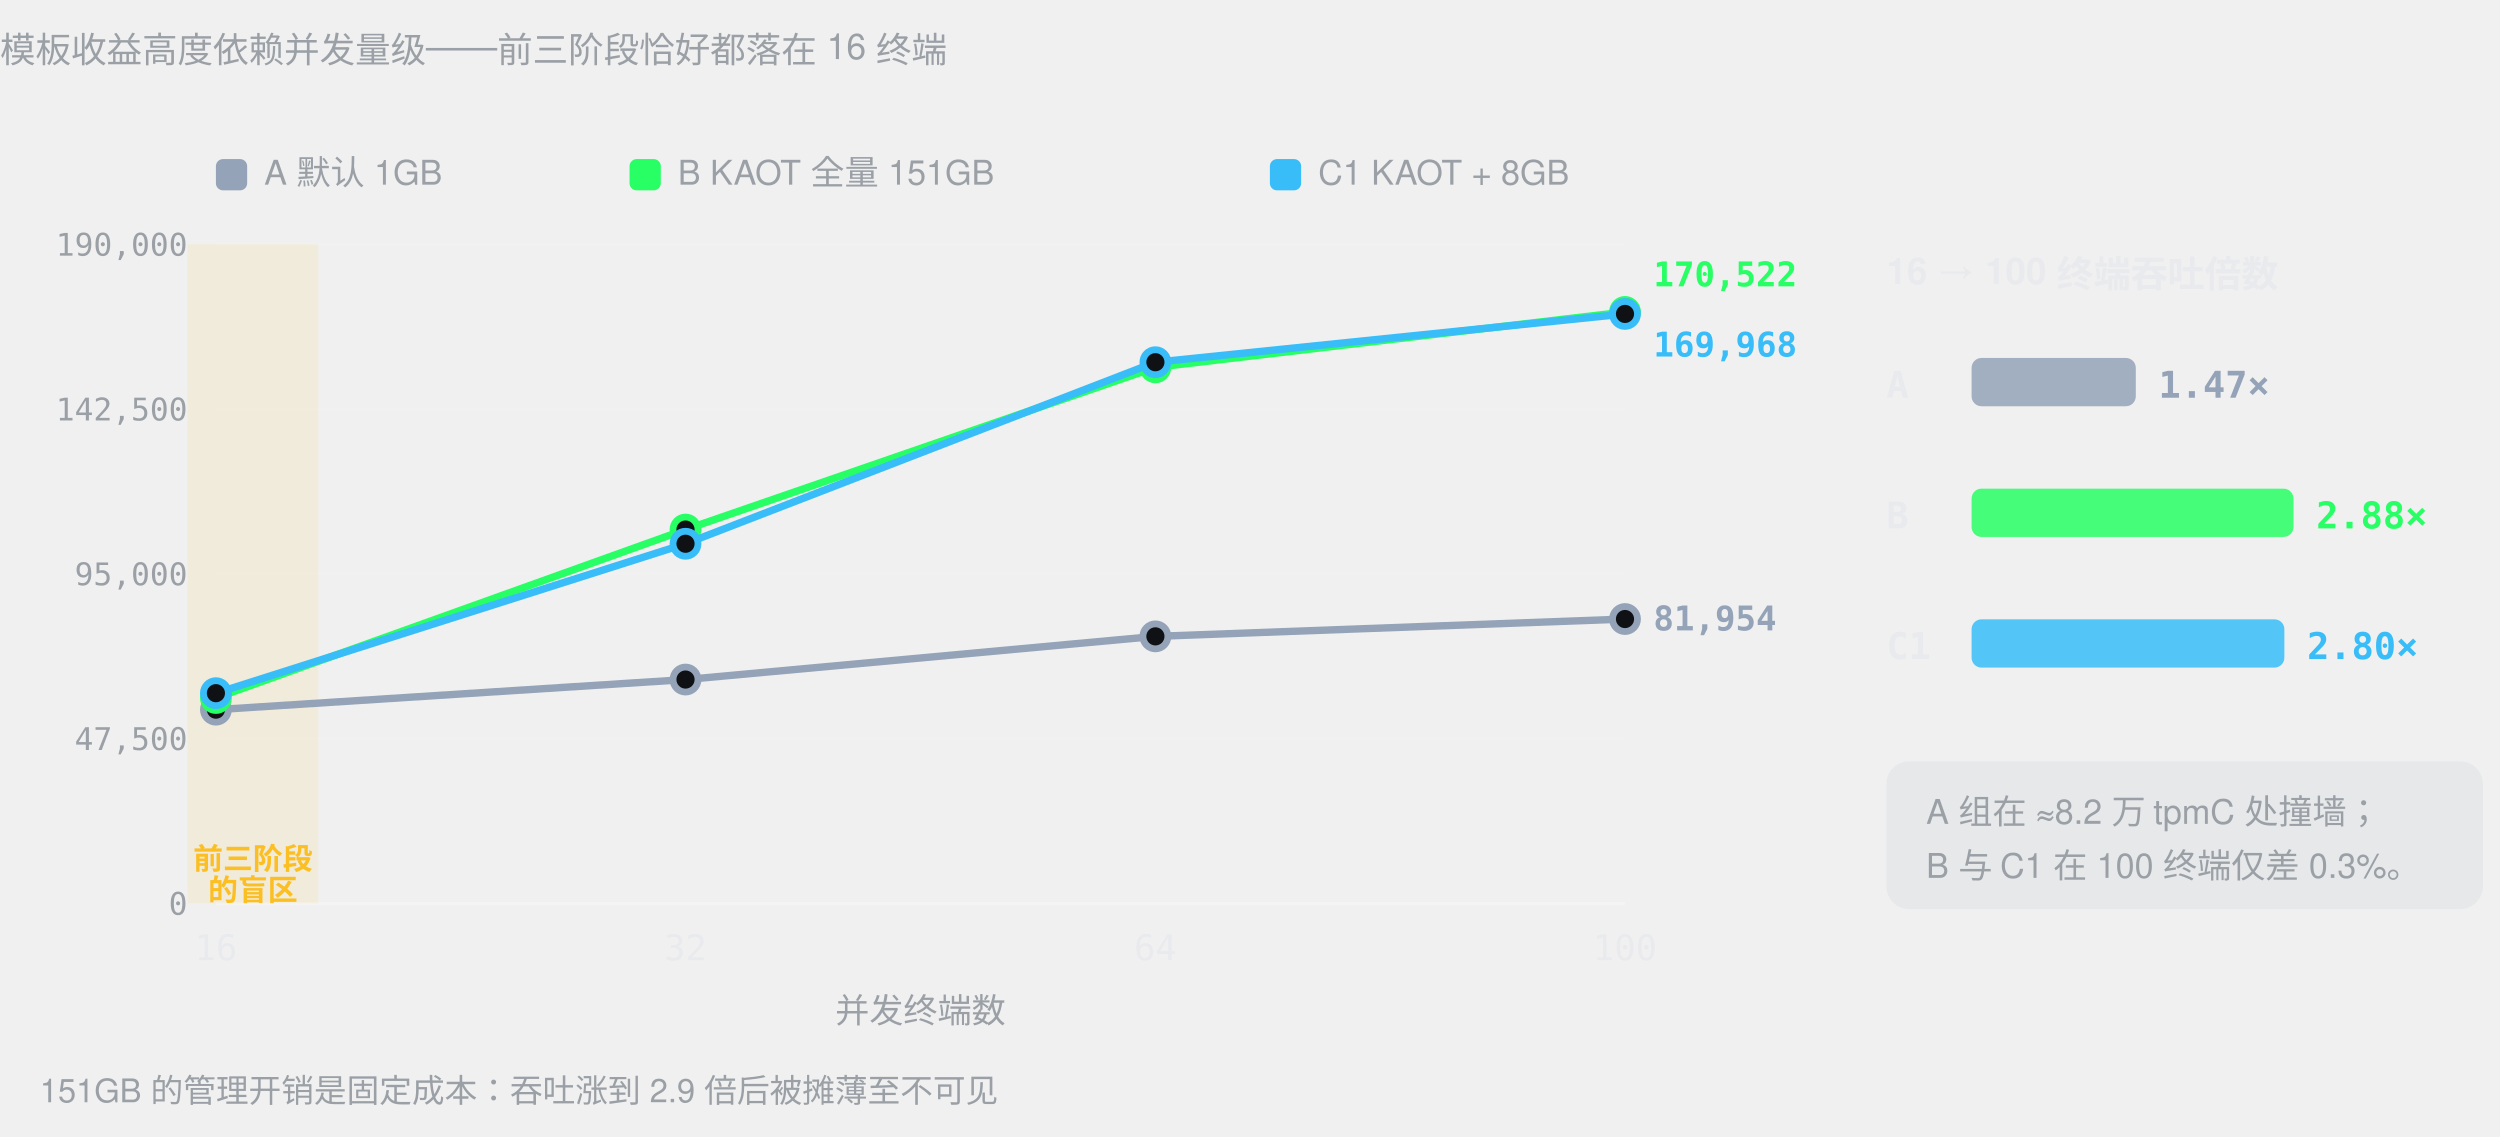
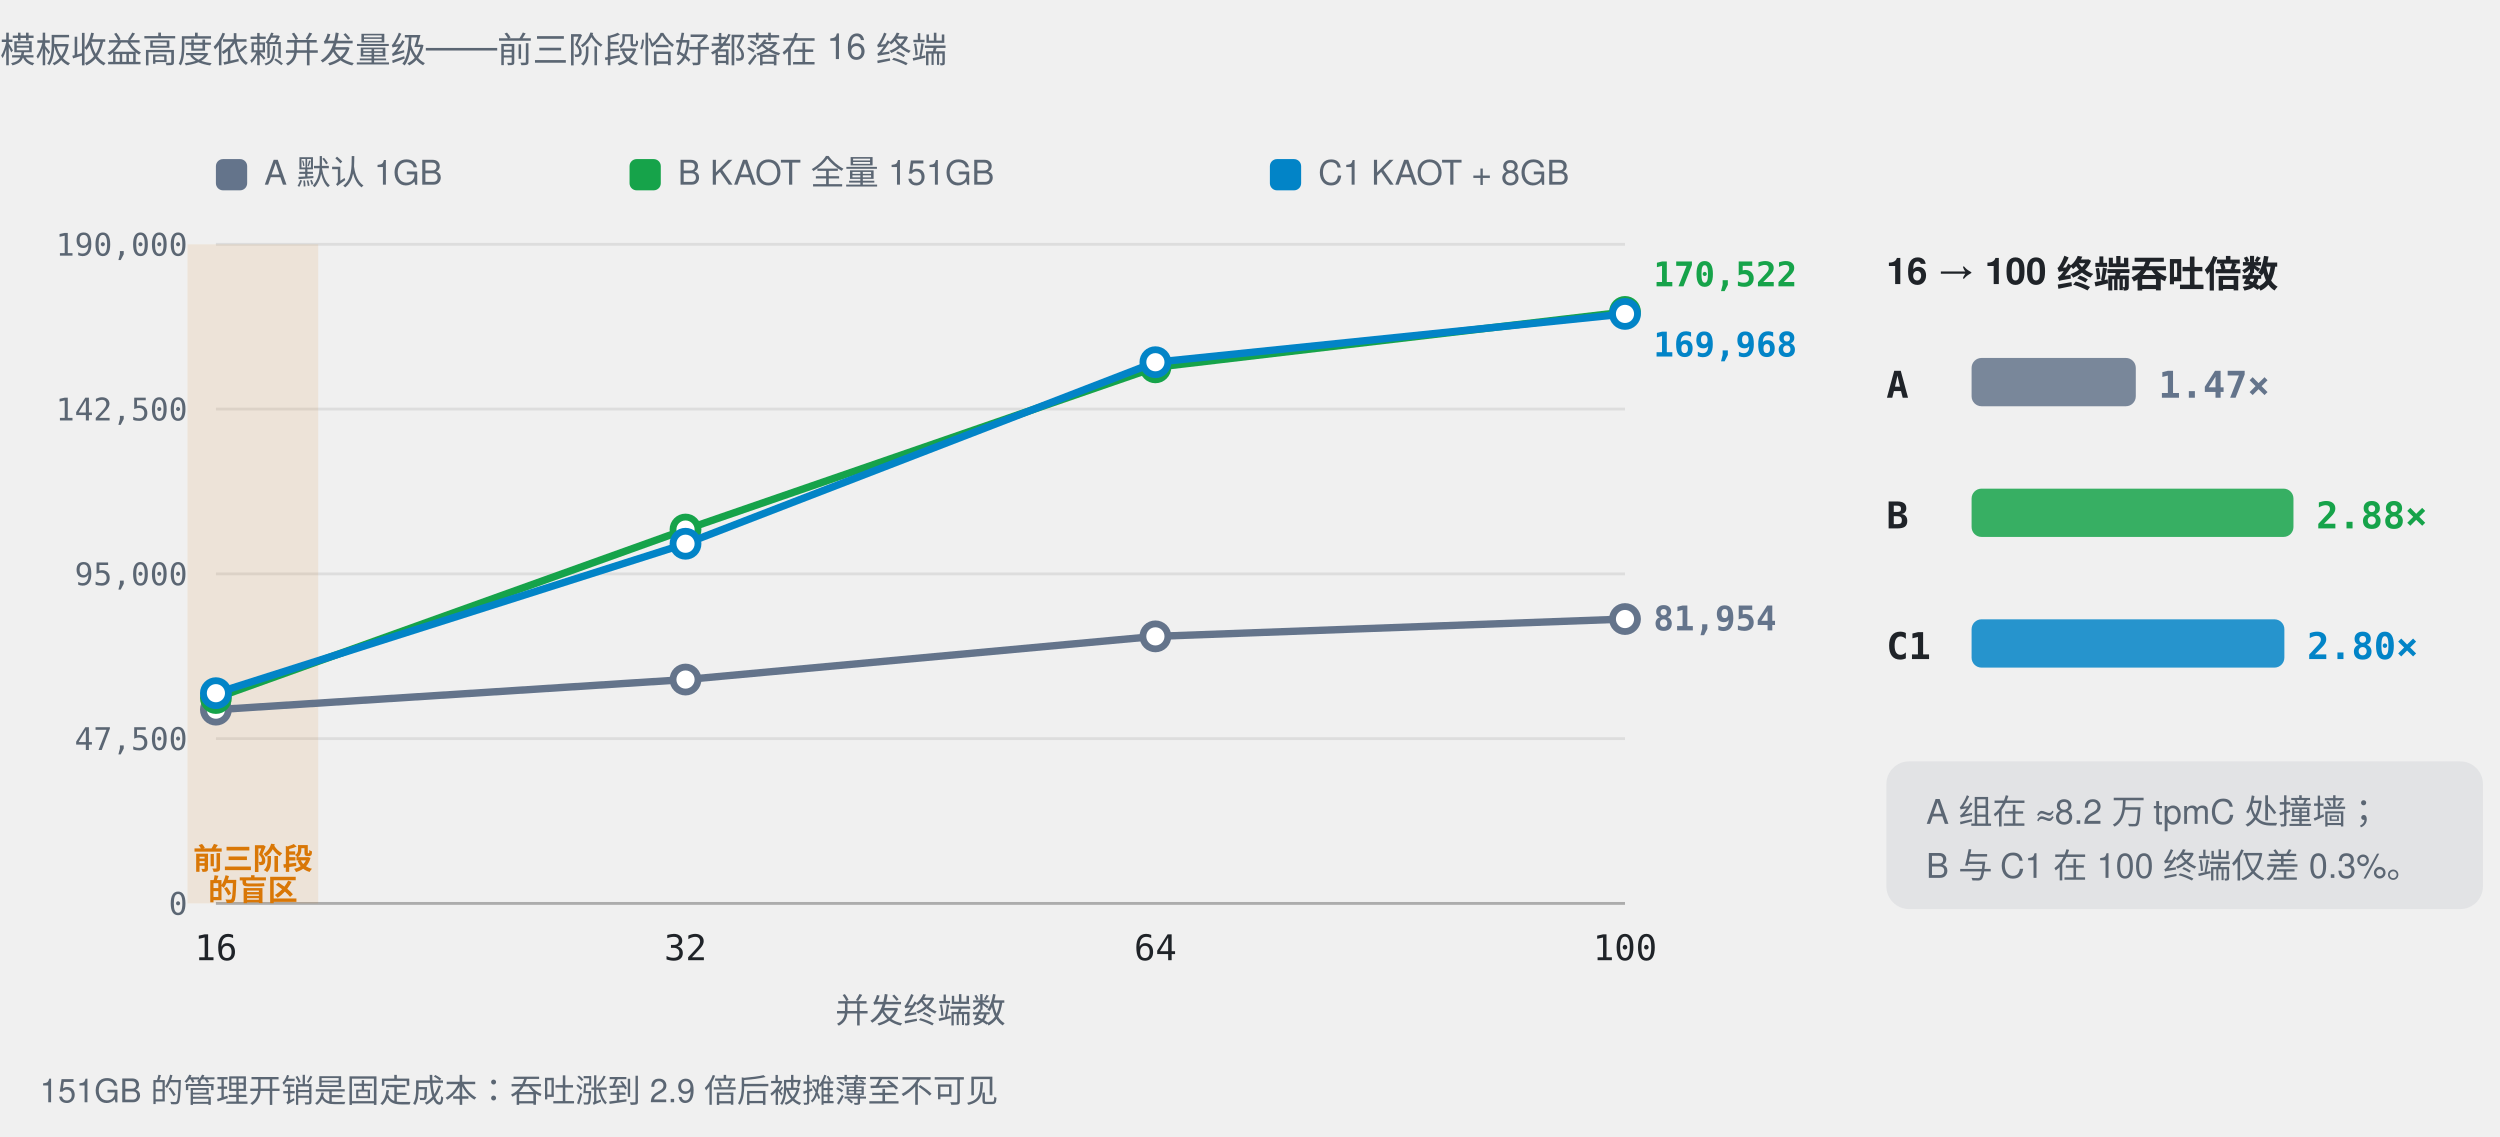
<svg xmlns="http://www.w3.org/2000/svg" viewBox="0 0 880 400" width="880" height="400" font-family="'Noto Sans SC','PingFang SC','Microsoft YaHei','Helvetica Neue',Helvetica,Arial,sans-serif">
  <rect width="880" height="400" fill="none" />
-   <text x="0" y="22" fill="#9aa0a6" font-size="12.5">模板收益高度依赖并发量级——前三阶段恰好都落在 16 终端</text>
-   <line x1="76" y1="318.0" x2="572" y2="318.0" stroke="rgba(255,255,255,0.08)" />
-   <text x="66" y="322.0" fill="#9aa0a6" font-size="11" text-anchor="end" font-family="'JetBrains Mono','SF Mono',Menlo,Consolas,monospace">0</text>
-   <line x1="76" y1="260.0" x2="572" y2="260.0" stroke="rgba(255,255,255,0.08)" />
-   <text x="66" y="264.0" fill="#9aa0a6" font-size="11" text-anchor="end" font-family="'JetBrains Mono','SF Mono',Menlo,Consolas,monospace">47,500</text>
-   <line x1="76" y1="202.0" x2="572" y2="202.0" stroke="rgba(255,255,255,0.08)" />
-   <text x="66" y="206.0" fill="#9aa0a6" font-size="11" text-anchor="end" font-family="'JetBrains Mono','SF Mono',Menlo,Consolas,monospace">95,000</text>
-   <line x1="76" y1="144.0" x2="572" y2="144.0" stroke="rgba(255,255,255,0.08)" />
-   <text x="66" y="148.0" fill="#9aa0a6" font-size="11" text-anchor="end" font-family="'JetBrains Mono','SF Mono',Menlo,Consolas,monospace">142,500</text>
-   <line x1="76" y1="86.0" x2="572" y2="86.0" stroke="rgba(255,255,255,0.08)" />
-   <text x="66" y="90.0" fill="#9aa0a6" font-size="11" text-anchor="end" font-family="'JetBrains Mono','SF Mono',Menlo,Consolas,monospace">190,000</text>
-   <text x="76.0" y="338" fill="#e8eaed" font-size="12.5" text-anchor="middle" font-family="'JetBrains Mono','SF Mono',Menlo,Consolas,monospace">16</text>
-   <text x="241.3" y="338" fill="#e8eaed" font-size="12.5" text-anchor="middle" font-family="'JetBrains Mono','SF Mono',Menlo,Consolas,monospace">32</text>
-   <text x="406.7" y="338" fill="#e8eaed" font-size="12.5" text-anchor="middle" font-family="'JetBrains Mono','SF Mono',Menlo,Consolas,monospace">64</text>
-   <text x="572.0" y="338" fill="#e8eaed" font-size="12.5" text-anchor="middle" font-family="'JetBrains Mono','SF Mono',Menlo,Consolas,monospace">100</text>
-   <text x="324.0" y="360" fill="#9aa0a6" font-size="12" text-anchor="middle">并发终端数</text>
-   <line x1="76" y1="318" x2="572" y2="318" stroke="rgba(255,255,255,0.22)" />
-   <rect x="66" y="86" width="46" height="232" fill="rgba(251,191,36,0.10)" />
-   <text x="89" y="306" fill="#fbbf24" font-size="10.5" text-anchor="middle" font-weight="700">前三阶段</text>
-   <text x="89" y="317" fill="#fbbf24" font-size="10.5" text-anchor="middle" font-weight="700">的盲区</text>
-   <path d="M76.0,249.8 L241.3,239.2 L406.7,224.0 L572.0,217.9" fill="none" stroke="#94a3b8" stroke-width="2.6" stroke-linejoin="round" />
-   <circle cx="76.0" cy="249.8" r="4.4" fill="#0f1115" stroke="#94a3b8" stroke-width="2.4" />
-   <circle cx="241.3" cy="239.2" r="4.4" fill="#0f1115" stroke="#94a3b8" stroke-width="2.4" />
-   <circle cx="406.7" cy="224.0" r="4.4" fill="#0f1115" stroke="#94a3b8" stroke-width="2.4" />
-   <circle cx="572.0" cy="217.9" r="4.4" fill="#0f1115" stroke="#94a3b8" stroke-width="2.4" />
-   <text x="582.0" y="221.9" fill="#94a3b8" font-size="12" font-weight="700" font-family="'JetBrains Mono','SF Mono',Menlo,Consolas,monospace">81,954</text>
-   <path d="M76.0,245.7 L241.3,186.4 L406.7,129.3 L572.0,109.8" fill="none" stroke="#27FF64" stroke-width="2.6" stroke-linejoin="round" />
-   <circle cx="76.0" cy="245.7" r="4.4" fill="#0f1115" stroke="#27FF64" stroke-width="2.4" />
-   <circle cx="241.3" cy="186.4" r="4.4" fill="#0f1115" stroke="#27FF64" stroke-width="2.4" />
-   <circle cx="406.7" cy="129.3" r="4.4" fill="#0f1115" stroke="#27FF64" stroke-width="2.4" />
-   <circle cx="572.0" cy="109.8" r="4.4" fill="#0f1115" stroke="#27FF64" stroke-width="2.4" />
-   <text x="582.0" y="100.8" fill="#27FF64" font-size="12" font-weight="700" font-family="'JetBrains Mono','SF Mono',Menlo,Consolas,monospace">170,522</text>
-   <path d="M76.0,244.0 L241.3,191.4 L406.7,127.5 L572.0,110.5" fill="none" stroke="#38bdf8" stroke-width="2.6" stroke-linejoin="round" />
-   <circle cx="76.0" cy="244.0" r="4.4" fill="#0f1115" stroke="#38bdf8" stroke-width="2.4" />
-   <circle cx="241.3" cy="191.4" r="4.4" fill="#0f1115" stroke="#38bdf8" stroke-width="2.4" />
-   <circle cx="406.7" cy="127.5" r="4.4" fill="#0f1115" stroke="#38bdf8" stroke-width="2.4" />
-   <circle cx="572.0" cy="110.5" r="4.4" fill="#0f1115" stroke="#38bdf8" stroke-width="2.4" />
-   <text x="582.0" y="125.5" fill="#38bdf8" font-size="12" font-weight="700" font-family="'JetBrains Mono','SF Mono',Menlo,Consolas,monospace">169,968</text>
-   <rect x="76" y="56" width="11" height="11" rx="2.5" fill="#94a3b8" />
-   <text x="93" y="65" fill="#9aa0a6" font-size="12">A  默认 1GB</text>
-   <rect x="221.6" y="56" width="11" height="11" rx="2.5" fill="#27FF64" />
-   <text x="238.6" y="65" fill="#9aa0a6" font-size="12">B  KAOT 全量 151GB</text>
-   <rect x="447.0" y="56" width="11" height="11" rx="2.5" fill="#38bdf8" />
-   <text x="464.0" y="65" fill="#9aa0a6" font-size="12">C1 KAOT + 8GB</text>
-   <text x="664" y="100" fill="#e8eaed" font-size="13" font-weight="700">16 → 100 终端吞吐倍数</text>
-   <text x="664" y="140" fill="#e8eaed" font-size="13" font-weight="700" font-family="'JetBrains Mono','SF Mono',Menlo,Consolas,monospace">A</text>
-   <rect x="694" y="126" width="57.8" height="17" rx="3.5" fill="#94a3b8" opacity="0.85" />
-   <text x="759.8" y="140" fill="#94a3b8" font-size="13" font-weight="700" font-family="'JetBrains Mono','SF Mono',Menlo,Consolas,monospace">1.47×</text>
-   <text x="664" y="186" fill="#e8eaed" font-size="13" font-weight="700" font-family="'JetBrains Mono','SF Mono',Menlo,Consolas,monospace">B</text>
-   <rect x="694" y="172" width="113.3" height="17" rx="3.5" fill="#27FF64" opacity="0.85" />
-   <text x="815.3" y="186" fill="#27FF64" font-size="13" font-weight="700" font-family="'JetBrains Mono','SF Mono',Menlo,Consolas,monospace">2.88×</text>
-   <text x="664" y="232" fill="#e8eaed" font-size="13" font-weight="700" font-family="'JetBrains Mono','SF Mono',Menlo,Consolas,monospace">C1</text>
-   <rect x="694" y="218" width="110.1" height="17" rx="3.5" fill="#38bdf8" opacity="0.85" />
-   <text x="812.1" y="232" fill="#38bdf8" font-size="13" font-weight="700" font-family="'JetBrains Mono','SF Mono',Menlo,Consolas,monospace">2.80×</text>
-   <rect x="664" y="268" width="210" height="52" rx="8" fill="rgba(148,163,184,0.10)" />
-   <text x="678" y="290" fill="#9aa0a6" font-size="12">A 组在 ≈8.2 万 tpmC 处撞墙；</text>
-   <text x="678" y="309" fill="#9aa0a6" font-size="12">B 与 C1 在 100 终端仅差 0.3%。</text>
-   <text x="14" y="388" fill="#9aa0a6" font-size="11.5">151GB 的管理开销是固定成本：吞吐涨到 2.9 倍后被摊薄至不可见</text>
+   <text x="0" y="22" fill="#5b6673" font-size="12.5">模板收益高度依赖并发量级——前三阶段恰好都落在 16 终端</text>
+   <line x1="76" y1="318.0" x2="572" y2="318.0" stroke="rgba(0,0,0,0.08)" />
+   <text x="66" y="322.0" fill="#5b6673" font-size="11" text-anchor="end" font-family="'JetBrains Mono','SF Mono',Menlo,Consolas,monospace">0</text>
+   <line x1="76" y1="260.0" x2="572" y2="260.0" stroke="rgba(0,0,0,0.08)" />
+   <text x="66" y="264.0" fill="#5b6673" font-size="11" text-anchor="end" font-family="'JetBrains Mono','SF Mono',Menlo,Consolas,monospace">47,500</text>
+   <line x1="76" y1="202.0" x2="572" y2="202.0" stroke="rgba(0,0,0,0.08)" />
+   <text x="66" y="206.0" fill="#5b6673" font-size="11" text-anchor="end" font-family="'JetBrains Mono','SF Mono',Menlo,Consolas,monospace">95,000</text>
+   <line x1="76" y1="144.0" x2="572" y2="144.0" stroke="rgba(0,0,0,0.08)" />
+   <text x="66" y="148.0" fill="#5b6673" font-size="11" text-anchor="end" font-family="'JetBrains Mono','SF Mono',Menlo,Consolas,monospace">142,500</text>
+   <line x1="76" y1="86.0" x2="572" y2="86.0" stroke="rgba(0,0,0,0.08)" />
+   <text x="66" y="90.0" fill="#5b6673" font-size="11" text-anchor="end" font-family="'JetBrains Mono','SF Mono',Menlo,Consolas,monospace">190,000</text>
+   <text x="76.0" y="338" fill="#1f2328" font-size="12.5" text-anchor="middle" font-family="'JetBrains Mono','SF Mono',Menlo,Consolas,monospace">16</text>
+   <text x="241.3" y="338" fill="#1f2328" font-size="12.5" text-anchor="middle" font-family="'JetBrains Mono','SF Mono',Menlo,Consolas,monospace">32</text>
+   <text x="406.7" y="338" fill="#1f2328" font-size="12.5" text-anchor="middle" font-family="'JetBrains Mono','SF Mono',Menlo,Consolas,monospace">64</text>
+   <text x="572.0" y="338" fill="#1f2328" font-size="12.5" text-anchor="middle" font-family="'JetBrains Mono','SF Mono',Menlo,Consolas,monospace">100</text>
+   <text x="324.0" y="360" fill="#5b6673" font-size="12" text-anchor="middle">并发终端数</text>
+   <line x1="76" y1="318" x2="572" y2="318" stroke="rgba(0,0,0,0.22)" />
+   <rect x="66" y="86" width="46" height="232" fill="rgba(217,119,6,0.10)" />
+   <text x="89" y="306" fill="#d97706" font-size="10.5" text-anchor="middle" font-weight="700">前三阶段</text>
+   <text x="89" y="317" fill="#d97706" font-size="10.5" text-anchor="middle" font-weight="700">的盲区</text>
+   <path d="M76.0,249.8 L241.3,239.2 L406.7,224.0 L572.0,217.9" fill="none" stroke="#64748b" stroke-width="2.6" stroke-linejoin="round" />
+   <circle cx="76.0" cy="249.8" r="4.4" fill="#ffffff" stroke="#64748b" stroke-width="2.4" />
+   <circle cx="241.3" cy="239.2" r="4.4" fill="#ffffff" stroke="#64748b" stroke-width="2.4" />
+   <circle cx="406.7" cy="224.0" r="4.4" fill="#ffffff" stroke="#64748b" stroke-width="2.4" />
+   <circle cx="572.0" cy="217.9" r="4.4" fill="#ffffff" stroke="#64748b" stroke-width="2.4" />
+   <text x="582.0" y="221.9" fill="#64748b" font-size="12" font-weight="700" font-family="'JetBrains Mono','SF Mono',Menlo,Consolas,monospace">81,954</text>
+   <path d="M76.0,245.7 L241.3,186.4 L406.7,129.3 L572.0,109.8" fill="none" stroke="#16a34a" stroke-width="2.6" stroke-linejoin="round" />
+   <circle cx="76.0" cy="245.7" r="4.4" fill="#ffffff" stroke="#16a34a" stroke-width="2.4" />
+   <circle cx="241.3" cy="186.4" r="4.4" fill="#ffffff" stroke="#16a34a" stroke-width="2.4" />
+   <circle cx="406.7" cy="129.3" r="4.4" fill="#ffffff" stroke="#16a34a" stroke-width="2.4" />
+   <circle cx="572.0" cy="109.8" r="4.4" fill="#ffffff" stroke="#16a34a" stroke-width="2.4" />
+   <text x="582.0" y="100.8" fill="#16a34a" font-size="12" font-weight="700" font-family="'JetBrains Mono','SF Mono',Menlo,Consolas,monospace">170,522</text>
+   <path d="M76.0,244.0 L241.3,191.4 L406.7,127.5 L572.0,110.5" fill="none" stroke="#0284c7" stroke-width="2.6" stroke-linejoin="round" />
+   <circle cx="76.0" cy="244.0" r="4.4" fill="#ffffff" stroke="#0284c7" stroke-width="2.4" />
+   <circle cx="241.3" cy="191.4" r="4.4" fill="#ffffff" stroke="#0284c7" stroke-width="2.4" />
+   <circle cx="406.7" cy="127.5" r="4.4" fill="#ffffff" stroke="#0284c7" stroke-width="2.4" />
+   <circle cx="572.0" cy="110.5" r="4.4" fill="#ffffff" stroke="#0284c7" stroke-width="2.4" />
+   <text x="582.0" y="125.5" fill="#0284c7" font-size="12" font-weight="700" font-family="'JetBrains Mono','SF Mono',Menlo,Consolas,monospace">169,968</text>
+   <rect x="76" y="56" width="11" height="11" rx="2.5" fill="#64748b" />
+   <text x="93" y="65" fill="#5b6673" font-size="12">A  默认 1GB</text>
+   <rect x="221.6" y="56" width="11" height="11" rx="2.5" fill="#16a34a" />
+   <text x="238.6" y="65" fill="#5b6673" font-size="12">B  KAOT 全量 151GB</text>
+   <rect x="447.0" y="56" width="11" height="11" rx="2.5" fill="#0284c7" />
+   <text x="464.0" y="65" fill="#5b6673" font-size="12">C1 KAOT + 8GB</text>
+   <text x="664" y="100" fill="#1f2328" font-size="13" font-weight="700">16 → 100 终端吞吐倍数</text>
+   <text x="664" y="140" fill="#1f2328" font-size="13" font-weight="700" font-family="'JetBrains Mono','SF Mono',Menlo,Consolas,monospace">A</text>
+   <rect x="694" y="126" width="57.8" height="17" rx="3.5" fill="#64748b" opacity="0.85" />
+   <text x="759.8" y="140" fill="#64748b" font-size="13" font-weight="700" font-family="'JetBrains Mono','SF Mono',Menlo,Consolas,monospace">1.47×</text>
+   <text x="664" y="186" fill="#1f2328" font-size="13" font-weight="700" font-family="'JetBrains Mono','SF Mono',Menlo,Consolas,monospace">B</text>
+   <rect x="694" y="172" width="113.3" height="17" rx="3.5" fill="#16a34a" opacity="0.85" />
+   <text x="815.3" y="186" fill="#16a34a" font-size="13" font-weight="700" font-family="'JetBrains Mono','SF Mono',Menlo,Consolas,monospace">2.88×</text>
+   <text x="664" y="232" fill="#1f2328" font-size="13" font-weight="700" font-family="'JetBrains Mono','SF Mono',Menlo,Consolas,monospace">C1</text>
+   <rect x="694" y="218" width="110.1" height="17" rx="3.5" fill="#0284c7" opacity="0.85" />
+   <text x="812.1" y="232" fill="#0284c7" font-size="13" font-weight="700" font-family="'JetBrains Mono','SF Mono',Menlo,Consolas,monospace">2.80×</text>
+   <rect x="664" y="268" width="210" height="52" rx="8" fill="rgba(100,116,139,0.10)" />
+   <text x="678" y="290" fill="#5b6673" font-size="12">A 组在 ≈8.2 万 tpmC 处撞墙；</text>
+   <text x="678" y="309" fill="#5b6673" font-size="12">B 与 C1 在 100 终端仅差 0.3%。</text>
+   <text x="14" y="388" fill="#5b6673" font-size="11.5">151GB 的管理开销是固定成本：吞吐涨到 2.9 倍后被摊薄至不可见</text>
</svg>
